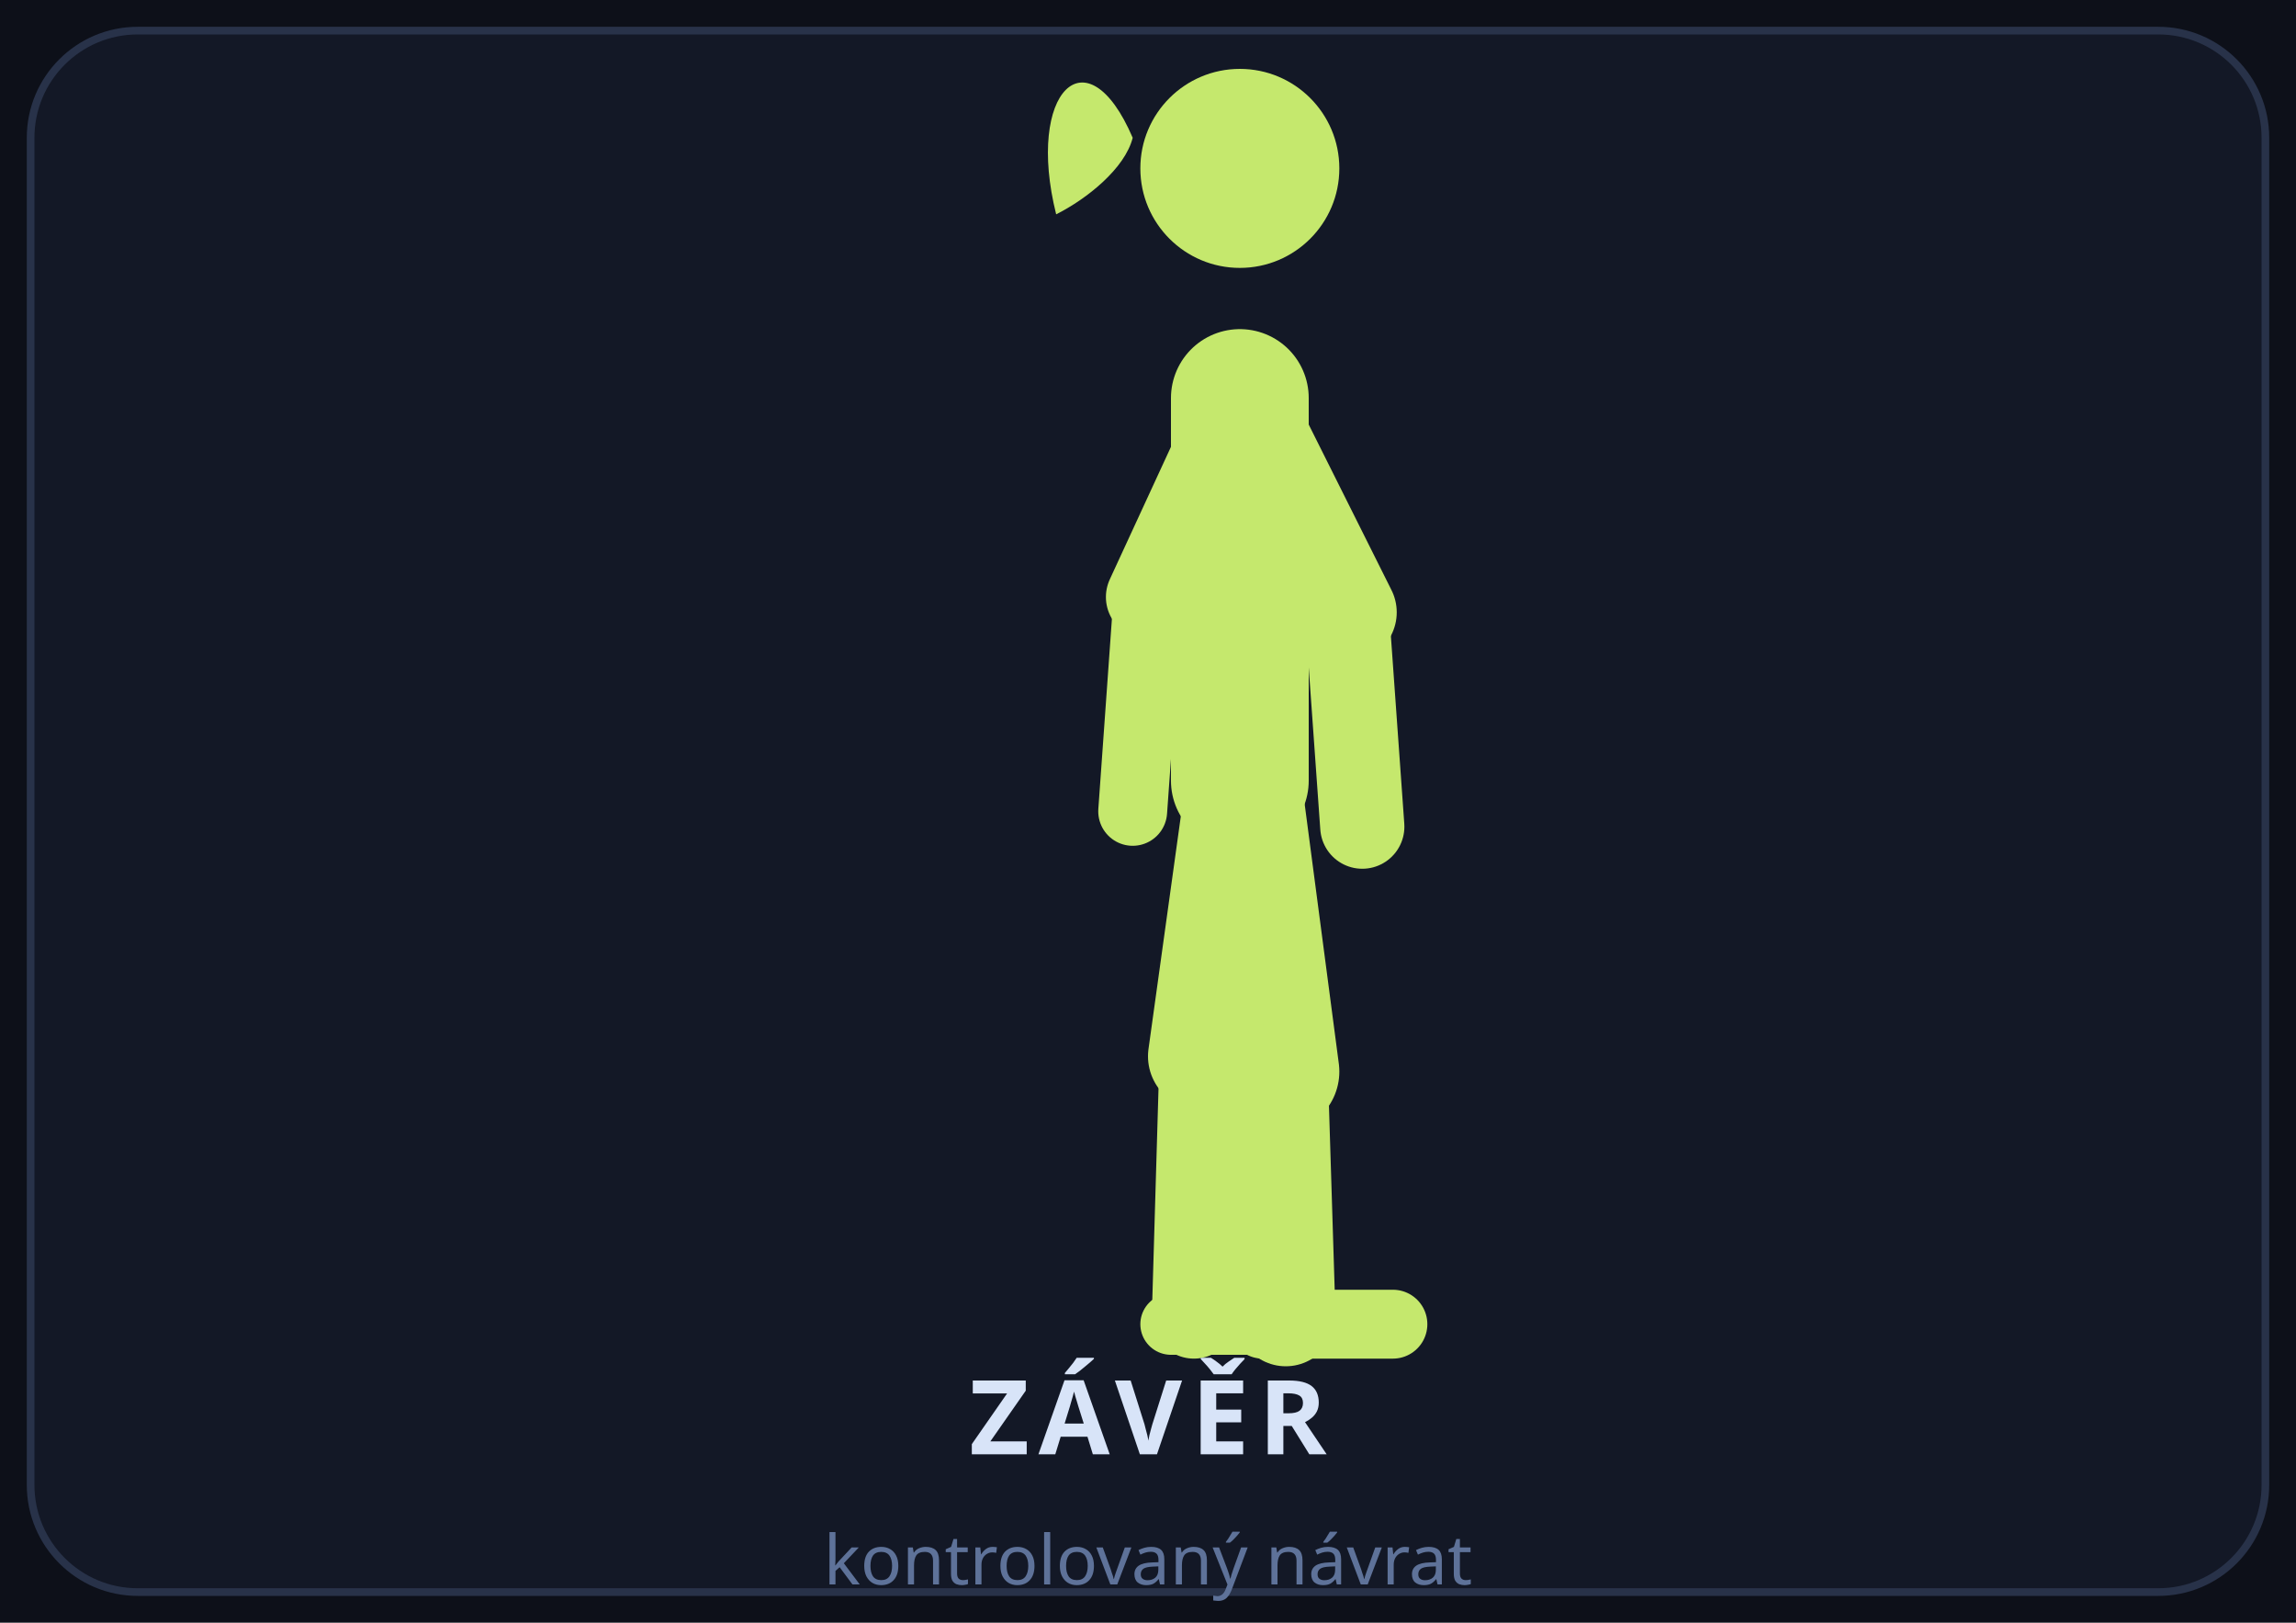
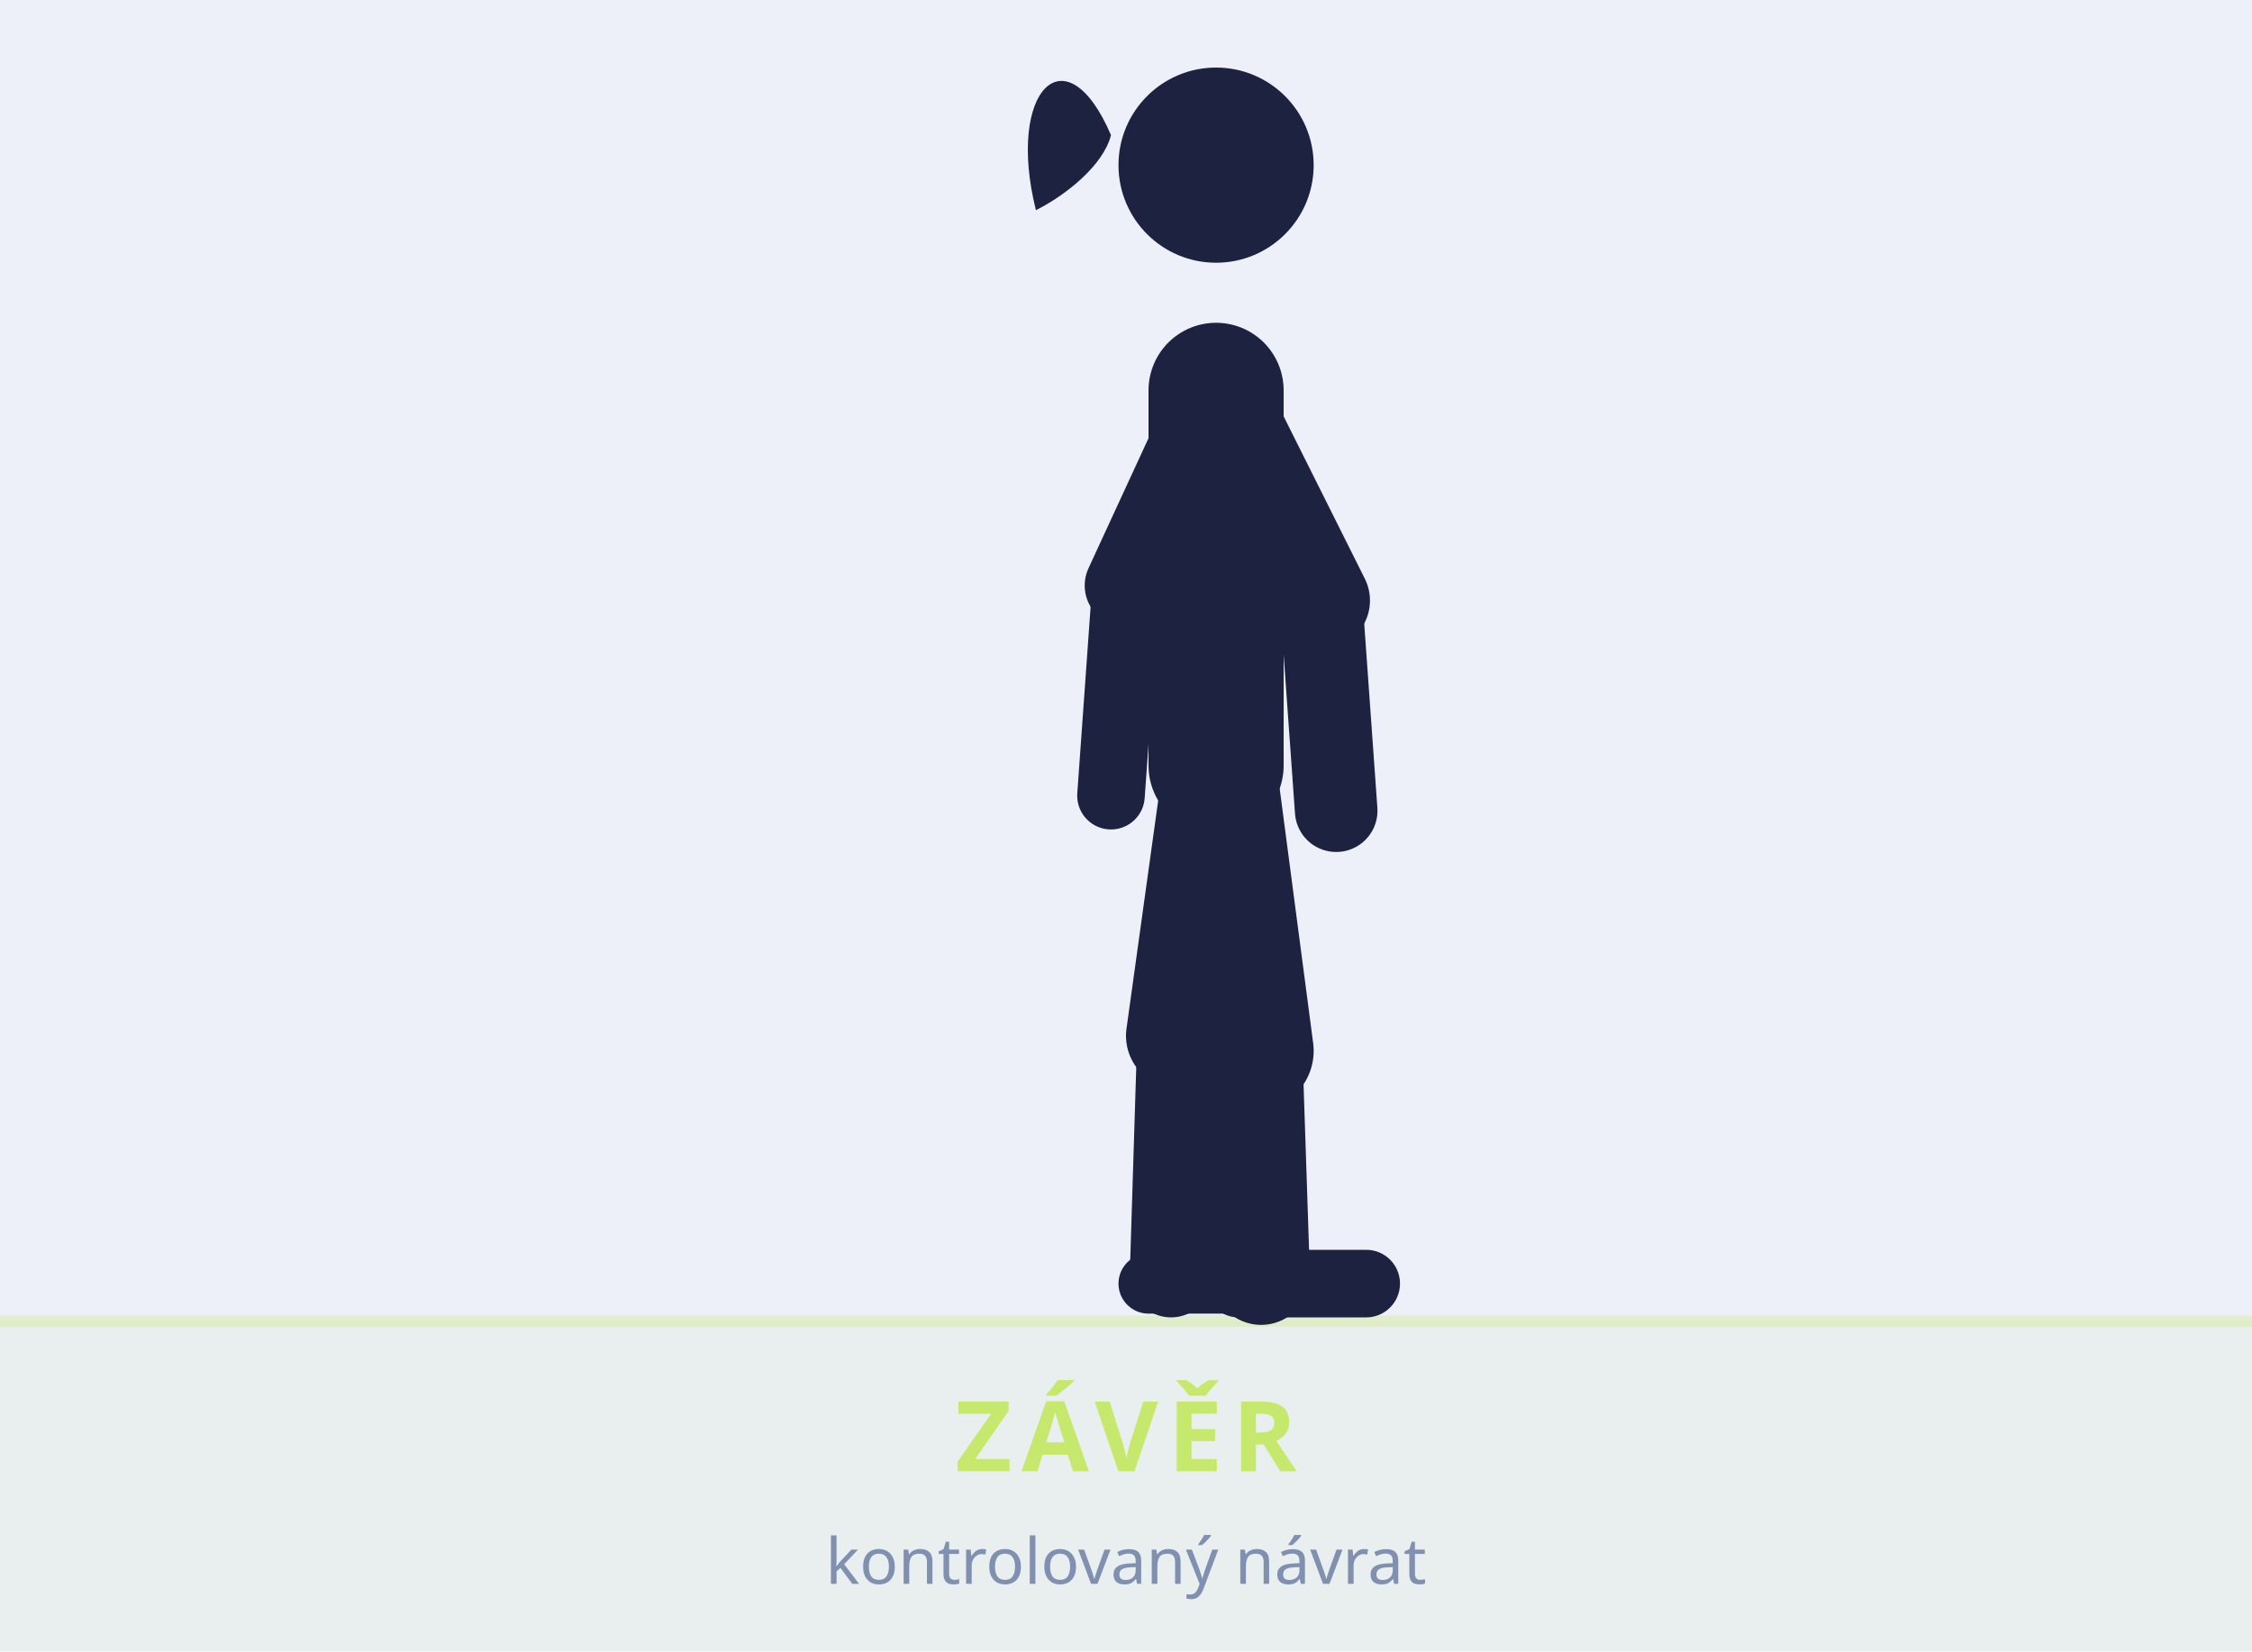
- <svg xmlns="http://www.w3.org/2000/svg" viewBox="0 0 300 212" fill="none" aria-hidden="true">
-   <rect width="300" height="212" fill="#0d1019" />
-   <rect x="4" y="4" width="292" height="204" rx="14" fill="#131826" stroke="#283249" stroke-width="1" />
-   <line x1="162" y1="52" x2="150" y2="78" stroke="#c5e86d" stroke-width="11" stroke-linecap="round" stroke-linejoin="round" />
-   <line x1="150" y1="78" x2="148" y2="106" stroke="#c5e86d" stroke-width="9" stroke-linecap="round" stroke-linejoin="round" />
-   <line x1="162" y1="102" x2="157" y2="138" stroke="#c5e86d" stroke-width="14" stroke-linecap="round" stroke-linejoin="round" />
-   <line x1="157" y1="138" x2="156" y2="172" stroke="#c5e86d" stroke-width="11" stroke-linecap="round" stroke-linejoin="round" />
-   <line x1="153" y1="173" x2="170" y2="173" stroke="#c5e86d" stroke-width="8" stroke-linecap="round" stroke-linejoin="round" />
-   <line x1="162" y1="52" x2="162" y2="102" stroke="#c5e86d" stroke-width="18" stroke-linecap="round" stroke-linejoin="round" />
-   <line x1="162" y1="102" x2="167" y2="140" stroke="#c5e86d" stroke-width="16" stroke-linecap="round" stroke-linejoin="round" />
-   <line x1="167" y1="140" x2="168" y2="172" stroke="#c5e86d" stroke-width="13" stroke-linecap="round" stroke-linejoin="round" />
-   <line x1="165" y1="173" x2="182" y2="173" stroke="#c5e86d" stroke-width="9" stroke-linecap="round" stroke-linejoin="round" />
-   <line x1="162" y1="52" x2="176" y2="80" stroke="#c5e86d" stroke-width="13" stroke-linecap="round" stroke-linejoin="round" />
-   <line x1="176" y1="80" x2="178" y2="108" stroke="#c5e86d" stroke-width="11" stroke-linecap="round" stroke-linejoin="round" />
-   <path d="M148 18 C142 4 134 12 138 28 C142 26 147 22 148 18Z" fill="#c5e86d" />
-   <circle cx="162" cy="22" r="13" fill="#c5e86d" />
-   <text x="150" y="190" text-anchor="middle" fill="#d8e4f8" font-family="'Segoe UI',system-ui,sans-serif" font-size="13.5" font-weight="700" letter-spacing="0.09em">ZÁVĚR</text>
-   <text x="150" y="207" text-anchor="middle" fill="#5e7299" font-family="'Segoe UI',system-ui,sans-serif" font-size="9" font-weight="400">kontrolovaný návrat</text>
+ <svg xmlns="http://www.w3.org/2000/svg" viewBox="0 0 300 220" fill="none" aria-hidden="true">
+   <rect width="300" height="220" fill="#edf0f8" />
+   <rect x="0" y="176" width="300" height="44" fill="#c5e86d" opacity="0.08" />
+   <line x1="0" y1="176" x2="300" y2="176" stroke="#c5e86d" stroke-width="1.5" opacity="0.3" />
+   <line x1="162" y1="52" x2="150" y2="78" stroke="#1c2240" stroke-width="11" stroke-linecap="round" stroke-linejoin="round" />
+   <line x1="150" y1="78" x2="148" y2="106" stroke="#1c2240" stroke-width="9" stroke-linecap="round" stroke-linejoin="round" />
+   <line x1="162" y1="102" x2="157" y2="138" stroke="#1c2240" stroke-width="14" stroke-linecap="round" stroke-linejoin="round" />
+   <line x1="157" y1="138" x2="156" y2="170" stroke="#1c2240" stroke-width="11" stroke-linecap="round" stroke-linejoin="round" />
+   <line x1="153" y1="171" x2="170" y2="171" stroke="#1c2240" stroke-width="8" stroke-linecap="round" stroke-linejoin="round" />
+   <line x1="162" y1="52" x2="162" y2="102" stroke="#1c2240" stroke-width="18" stroke-linecap="round" stroke-linejoin="round" />
+   <line x1="162" y1="102" x2="167" y2="140" stroke="#1c2240" stroke-width="16" stroke-linecap="round" stroke-linejoin="round" />
+   <line x1="167" y1="140" x2="168" y2="170" stroke="#1c2240" stroke-width="13" stroke-linecap="round" stroke-linejoin="round" />
+   <line x1="165" y1="171" x2="182" y2="171" stroke="#1c2240" stroke-width="9" stroke-linecap="round" stroke-linejoin="round" />
+   <line x1="162" y1="52" x2="176" y2="80" stroke="#1c2240" stroke-width="13" stroke-linecap="round" stroke-linejoin="round" />
+   <line x1="176" y1="80" x2="178" y2="108" stroke="#1c2240" stroke-width="11" stroke-linecap="round" stroke-linejoin="round" />
+   <path d="M148 18 C142 4 134 12 138 28 C142 26 147 22 148 18Z" fill="#1c2240" />
+   <circle cx="162" cy="22" r="13" fill="#1c2240" />
+   <text x="150" y="196" text-anchor="middle" fill="#c5e86d" font-family="'Segoe UI',system-ui,sans-serif" font-size="13" font-weight="700" letter-spacing="0.1em">ZÁVĚR</text>
+   <text x="150" y="211" text-anchor="middle" fill="#8090b0" font-family="'Segoe UI',system-ui,sans-serif" font-size="8.5" font-weight="400">kontrolovaný návrat</text>
</svg>
